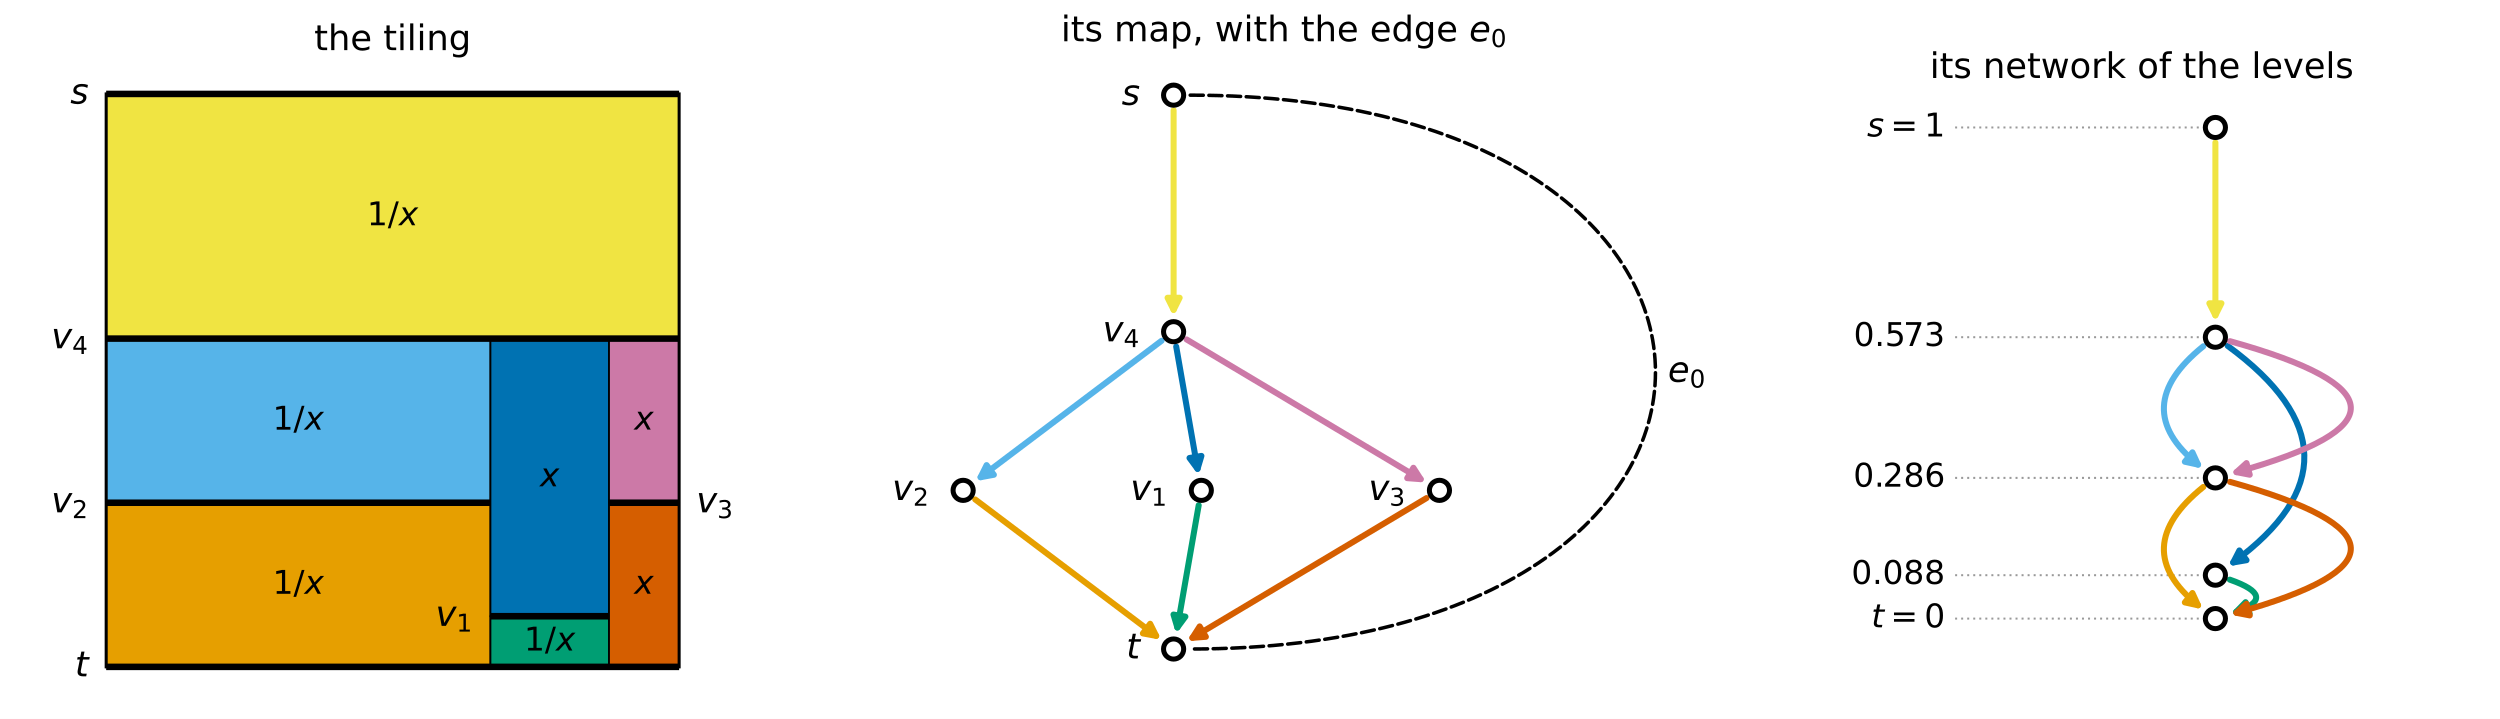
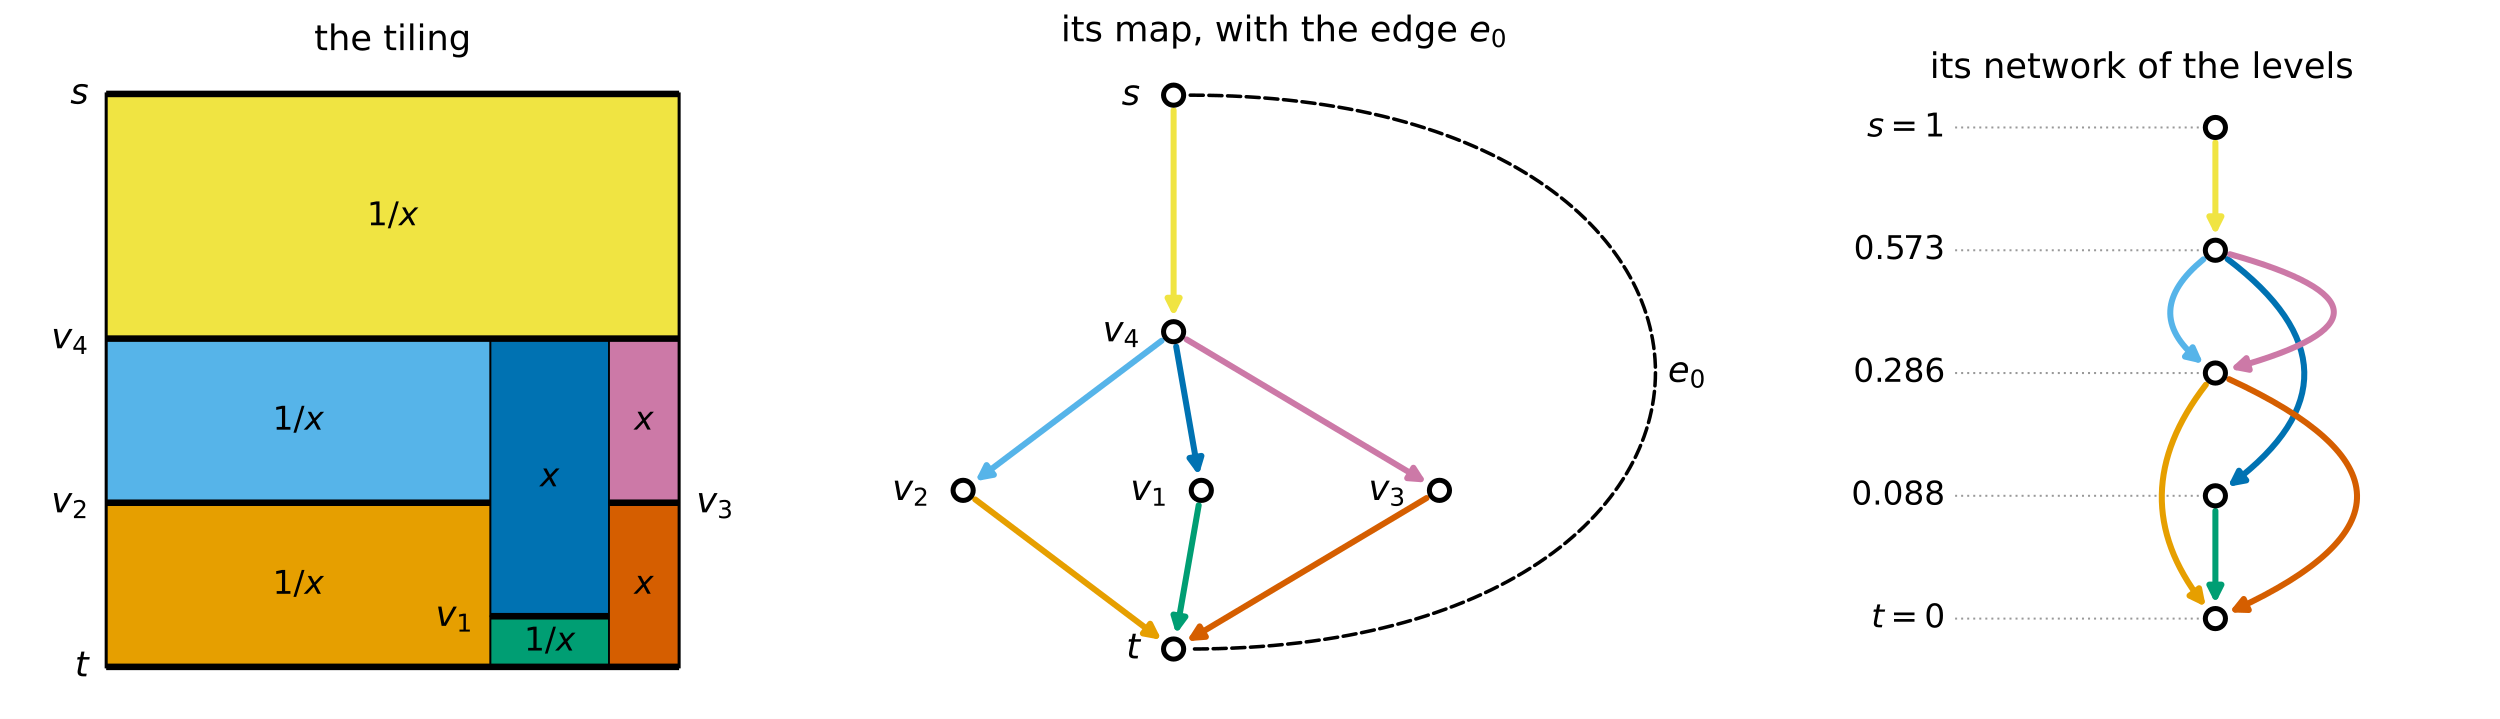
<svg xmlns="http://www.w3.org/2000/svg" xmlns:xlink="http://www.w3.org/1999/xlink" width="496.56pt" height="142.791pt" viewBox="0 0 496.56 142.791" version="1.1">
  <defs>
    <style type="text/css">*{stroke-linejoin: round; stroke-linecap: butt}</style>
  </defs>
  <g id="figure_1">
    <g id="patch_1">
      <path d="M 0 142.791  L 496.56 142.791  L 496.56 0  L 0 0  z " style="fill: #ffffff" />
    </g>
    <g id="axes_1">
      <g id="patch_2">
-         <path d="M 21.088 132.457  L 97.418 132.457  L 97.418 99.857  L 21.088 99.857  z " clip-path="url(#p374c311a61)" style="fill: #e69f00; stroke: #000000; stroke-width: 0.35; stroke-linejoin: miter" />
+         <path d="M 21.088 132.457  L 97.418 132.457  L 97.418 99.857  L 21.088 99.857  z " clip-path="url(#p8375573c8a)" style="fill: #e69f00; stroke: #000000; stroke-width: 0.35; stroke-linejoin: miter" />
      </g>
      <g id="patch_3">
-         <path d="M 21.088 99.857  L 97.418 99.857  L 97.418 67.258  L 21.088 67.258  z " clip-path="url(#p374c311a61)" style="fill: #56b4e9; stroke: #000000; stroke-width: 0.35; stroke-linejoin: miter" />
+         <path d="M 21.088 99.857  L 97.418 99.857  L 97.418 67.258  L 21.088 67.258  z " clip-path="url(#p8375573c8a)" style="fill: #56b4e9; stroke: #000000; stroke-width: 0.35; stroke-linejoin: miter" />
      </g>
      <g id="patch_4">
-         <path d="M 97.418 132.457  L 120.968 132.457  L 120.968 122.399  L 97.418 122.399  z " clip-path="url(#p374c311a61)" style="fill: #009e73; stroke: #000000; stroke-width: 0.35; stroke-linejoin: miter" />
+         <path d="M 97.418 132.457  L 120.968 132.457  L 120.968 122.399  L 97.418 122.399  z " clip-path="url(#p8375573c8a)" style="fill: #009e73; stroke: #000000; stroke-width: 0.35; stroke-linejoin: miter" />
      </g>
      <g id="patch_5">
-         <path d="M 97.418 122.399  L 120.968 122.399  L 120.968 67.258  L 97.418 67.258  z " clip-path="url(#p374c311a61)" style="fill: #0072b2; stroke: #000000; stroke-width: 0.35; stroke-linejoin: miter" />
+         <path d="M 97.418 122.399  L 120.968 122.399  L 120.968 67.258  L 97.418 67.258  z " clip-path="url(#p8375573c8a)" style="fill: #0072b2; stroke: #000000; stroke-width: 0.35; stroke-linejoin: miter" />
      </g>
      <g id="patch_6">
-         <path d="M 120.968 132.457  L 134.891 132.457  L 134.891 99.857  L 120.968 99.857  z " clip-path="url(#p374c311a61)" style="fill: #d55e00; stroke: #000000; stroke-width: 0.35; stroke-linejoin: miter" />
+         <path d="M 120.968 132.457  L 134.891 132.457  L 134.891 99.857  L 120.968 99.857  z " clip-path="url(#p8375573c8a)" style="fill: #d55e00; stroke: #000000; stroke-width: 0.35; stroke-linejoin: miter" />
      </g>
      <g id="patch_7">
-         <path d="M 120.968 99.857  L 134.891 99.857  L 134.891 67.258  L 120.968 67.258  z " clip-path="url(#p374c311a61)" style="fill: #cc79a7; stroke: #000000; stroke-width: 0.35; stroke-linejoin: miter" />
+         <path d="M 120.968 99.857  L 134.891 99.857  L 134.891 67.258  L 120.968 67.258  z " clip-path="url(#p8375573c8a)" style="fill: #cc79a7; stroke: #000000; stroke-width: 0.35; stroke-linejoin: miter" />
      </g>
      <g id="patch_8">
-         <path d="M 21.088 67.258  L 134.891 67.258  L 134.891 18.654  L 21.088 18.654  z " clip-path="url(#p374c311a61)" style="fill: #f0e442; stroke: #000000; stroke-width: 0.35; stroke-linejoin: miter" />
+         <path d="M 21.088 67.258  L 134.891 67.258  L 134.891 18.654  L 21.088 18.654  z " clip-path="url(#p8375573c8a)" style="fill: #f0e442; stroke: #000000; stroke-width: 0.35; stroke-linejoin: miter" />
      </g>
      <g id="patch_9">
-         <path d="M 21.088 132.457  L 134.891 132.457  L 134.891 18.654  L 21.088 18.654  L 21.088 132.457  z " clip-path="url(#p374c311a61)" style="fill: none; stroke: #000000; stroke-width: 0.6; stroke-linejoin: miter" />
+         <path d="M 21.088 132.457  L 134.891 132.457  L 134.891 18.654  L 21.088 18.654  L 21.088 132.457  z " clip-path="url(#p8375573c8a)" style="fill: none; stroke: #000000; stroke-width: 0.6; stroke-linejoin: miter" />
      </g>
      <g id="line2d_1">
-         <path d="M 21.088 132.457  L 134.891 132.457  " clip-path="url(#p374c311a61)" style="fill: none; stroke: #000000; stroke-width: 1.3" />
+         <path d="M 21.088 132.457  L 134.891 132.457  " clip-path="url(#p8375573c8a)" style="fill: none; stroke: #000000; stroke-width: 1.3" />
      </g>
      <g id="text_1">
        <g transform="translate(14.87437 134.3885) scale(0.07 -0.07)">
          <defs>
            <path id="DejaVuSans-Oblique-74" d="M 2706 3500  L 2619 3053  L 1472 3053  L 1100 1153  Q 1081 1047 1072 975  Q 1063 903 1063 863  Q 1063 663 1183 572  Q 1303 481 1569 481  L 2150 481  L 2053 0  L 1503 0  Q 991 0 739 200  Q 488 400 488 806  Q 488 878 497 964  Q 506 1050 525 1153  L 897 3053  L 409 3053  L 500 3500  L 978 3500  L 1172 4494  L 1747 4494  L 1556 3500  L 2706 3500  z " transform="scale(0.015625)" />
          </defs>
          <use xlink:href="#DejaVuSans-Oblique-74" transform="translate(0 0.78125)" />
        </g>
      </g>
      <g id="line2d_2">
-         <path d="M 97.418 122.399  L 120.968 122.399  " clip-path="url(#p374c311a61)" style="fill: none; stroke: #000000; stroke-width: 1.3" />
+         <path d="M 97.418 122.399  L 120.968 122.399  " clip-path="url(#p8375573c8a)" style="fill: none; stroke: #000000; stroke-width: 1.3" />
      </g>
      <g id="text_2">
        <g transform="translate(86.51425 124.3305) scale(0.07 -0.07)">
          <defs>
            <path id="DejaVuSans-Oblique-76" d="M 459 3500  L 1069 3500  L 1581 525  L 3256 3500  L 3866 3500  L 1875 0  L 1100 0  L 459 3500  z " transform="scale(0.015625)" />
            <path id="DejaVuSans-31" d="M 794 531  L 1825 531  L 1825 4091  L 703 3866  L 703 4441  L 1819 4666  L 2450 4666  L 2450 531  L 3481 531  L 3481 0  L 794 0  L 794 531  z " transform="scale(0.015625)" />
          </defs>
          <use xlink:href="#DejaVuSans-Oblique-76" transform="translate(0 0.3125)" />
          <use xlink:href="#DejaVuSans-31" transform="translate(59.17969 -16.09375) scale(0.7)" />
        </g>
      </g>
      <g id="line2d_3">
-         <path d="M 21.088 99.857  L 97.418 99.857  " clip-path="url(#p374c311a61)" style="fill: none; stroke: #000000; stroke-width: 1.3" />
+         <path d="M 21.088 99.857  L 97.418 99.857  " clip-path="url(#p8375573c8a)" style="fill: none; stroke: #000000; stroke-width: 1.3" />
      </g>
      <g id="text_3">
        <g transform="translate(10.18437 101.7889) scale(0.07 -0.07)">
          <defs>
            <path id="DejaVuSans-32" d="M 1228 531  L 3431 531  L 3431 0  L 469 0  L 469 531  Q 828 903 1448 1529  Q 2069 2156 2228 2338  Q 2531 2678 2651 2914  Q 2772 3150 2772 3378  Q 2772 3750 2511 3984  Q 2250 4219 1831 4219  Q 1534 4219 1204 4116  Q 875 4013 500 3803  L 500 4441  Q 881 4594 1212 4672  Q 1544 4750 1819 4750  Q 2544 4750 2975 4387  Q 3406 4025 3406 3419  Q 3406 3131 3298 2873  Q 3191 2616 2906 2266  Q 2828 2175 2409 1742  Q 1991 1309 1228 531  z " transform="scale(0.015625)" />
          </defs>
          <use xlink:href="#DejaVuSans-Oblique-76" transform="translate(0 0.3125)" />
          <use xlink:href="#DejaVuSans-32" transform="translate(59.17969 -16.09375) scale(0.7)" />
        </g>
      </g>
      <g id="line2d_4">
-         <path d="M 120.968 99.857  L 134.891 99.857  " clip-path="url(#p374c311a61)" style="fill: none; stroke: #000000; stroke-width: 1.3" />
+         <path d="M 120.968 99.857  L 134.891 99.857  " clip-path="url(#p8375573c8a)" style="fill: none; stroke: #000000; stroke-width: 1.3" />
      </g>
      <g id="text_4">
        <g transform="translate(138.3054 101.7889) scale(0.07 -0.07)">
          <defs>
            <path id="DejaVuSans-33" d="M 2597 2516  Q 3050 2419 3304 2112  Q 3559 1806 3559 1356  Q 3559 666 3084 287  Q 2609 -91 1734 -91  Q 1441 -91 1130 -33  Q 819 25 488 141  L 488 750  Q 750 597 1062 519  Q 1375 441 1716 441  Q 2309 441 2620 675  Q 2931 909 2931 1356  Q 2931 1769 2642 2001  Q 2353 2234 1838 2234  L 1294 2234  L 1294 2753  L 1863 2753  Q 2328 2753 2575 2939  Q 2822 3125 2822 3475  Q 2822 3834 2567 4026  Q 2313 4219 1838 4219  Q 1578 4219 1281 4162  Q 984 4106 628 3988  L 628 4550  Q 988 4650 1302 4700  Q 1616 4750 1894 4750  Q 2613 4750 3031 4423  Q 3450 4097 3450 3541  Q 3450 3153 3228 2886  Q 3006 2619 2597 2516  z " transform="scale(0.015625)" />
          </defs>
          <use xlink:href="#DejaVuSans-Oblique-76" transform="translate(0 0.3125)" />
          <use xlink:href="#DejaVuSans-33" transform="translate(59.17969 -16.09375) scale(0.7)" />
        </g>
      </g>
      <g id="line2d_5">
-         <path d="M 21.088 67.258  L 134.891 67.258  " clip-path="url(#p374c311a61)" style="fill: none; stroke: #000000; stroke-width: 1.3" />
+         <path d="M 21.088 67.258  L 134.891 67.258  " clip-path="url(#p8375573c8a)" style="fill: none; stroke: #000000; stroke-width: 1.3" />
      </g>
      <g id="text_5">
        <g transform="translate(10.18437 69.1894) scale(0.07 -0.07)">
          <defs>
            <path id="DejaVuSans-34" d="M 2419 4116  L 825 1625  L 2419 1625  L 2419 4116  z M 2253 4666  L 3047 4666  L 3047 1625  L 3713 1625  L 3713 1100  L 3047 1100  L 3047 0  L 2419 0  L 2419 1100  L 313 1100  L 313 1709  L 2253 4666  z " transform="scale(0.015625)" />
          </defs>
          <use xlink:href="#DejaVuSans-Oblique-76" transform="translate(0 0.3125)" />
          <use xlink:href="#DejaVuSans-34" transform="translate(59.17969 -16.09375) scale(0.7)" />
        </g>
      </g>
      <g id="line2d_6">
-         <path d="M 21.088 18.654  L 134.891 18.654  " clip-path="url(#p374c311a61)" style="fill: none; stroke: #000000; stroke-width: 1.3" />
+         <path d="M 21.088 18.654  L 134.891 18.654  " clip-path="url(#p8375573c8a)" style="fill: none; stroke: #000000; stroke-width: 1.3" />
      </g>
      <g id="text_6">
        <g transform="translate(13.96437 20.58565) scale(0.07 -0.07)">
          <defs>
            <path id="DejaVuSans-Oblique-73" d="M 3200 3397  L 3091 2853  Q 2863 2978 2609 3040  Q 2356 3103 2088 3103  Q 1634 3103 1373 2948  Q 1113 2794 1113 2528  Q 1113 2219 1719 2053  Q 1766 2041 1788 2034  L 1972 1978  Q 2547 1819 2739 1644  Q 2931 1469 2931 1166  Q 2931 609 2489 259  Q 2047 -91 1331 -91  Q 1053 -91 747 -37  Q 441 16 72 128  L 184 722  Q 500 559 806 475  Q 1113 391 1394 391  Q 1816 391 2080 572  Q 2344 753 2344 1031  Q 2344 1331 1650 1516  L 1591 1531  L 1394 1581  Q 956 1697 753 1886  Q 550 2075 550 2369  Q 550 2928 970 3256  Q 1391 3584 2113 3584  Q 2397 3584 2667 3537  Q 2938 3491 3200 3397  z " transform="scale(0.015625)" />
          </defs>
          <use xlink:href="#DejaVuSans-Oblique-73" />
        </g>
      </g>
      <g id="text_7">
        <g transform="translate(54.15089 117.9507) scale(0.065 -0.065)">
          <defs>
            <path id="DejaVuSans-2f" d="M 1625 4666  L 2156 4666  L 531 -594  L 0 -594  L 1625 4666  z " transform="scale(0.015625)" />
            <path id="DejaVuSans-Oblique-78" d="M 3841 3500  L 2234 1784  L 3219 0  L 2559 0  L 1819 1388  L 531 0  L -166 0  L 1556 1844  L 641 3500  L 1300 3500  L 1972 2234  L 3144 3500  L 3841 3500  z " transform="scale(0.015625)" />
          </defs>
          <use xlink:href="#DejaVuSans-31" transform="translate(0 0.09375)" />
          <use xlink:href="#DejaVuSans-2f" transform="translate(63.62305 0.09375)" />
          <use xlink:href="#DejaVuSans-Oblique-78" transform="translate(97.31445 0.09375)" />
        </g>
      </g>
      <g id="text_8">
        <g transform="translate(54.15089 85.3512) scale(0.065 -0.065)">
          <use xlink:href="#DejaVuSans-31" transform="translate(0 0.09375)" />
          <use xlink:href="#DejaVuSans-2f" transform="translate(63.62305 0.09375)" />
          <use xlink:href="#DejaVuSans-Oblique-78" transform="translate(97.31445 0.09375)" />
        </g>
      </g>
      <g id="text_9">
        <g transform="translate(104.0909 129.2215) scale(0.065 -0.065)">
          <use xlink:href="#DejaVuSans-31" transform="translate(0 0.09375)" />
          <use xlink:href="#DejaVuSans-2f" transform="translate(63.62305 0.09375)" />
          <use xlink:href="#DejaVuSans-Oblique-78" transform="translate(97.31445 0.09375)" />
        </g>
      </g>
      <g id="text_10">
        <g transform="translate(107.2434 96.62199) scale(0.065 -0.065)">
          <use xlink:href="#DejaVuSans-Oblique-78" transform="translate(0 0.3125)" />
        </g>
      </g>
      <g id="text_11">
        <g transform="translate(125.9798 117.9507) scale(0.065 -0.065)">
          <use xlink:href="#DejaVuSans-Oblique-78" transform="translate(0 0.3125)" />
        </g>
      </g>
      <g id="text_12">
        <g transform="translate(125.9798 85.3512) scale(0.065 -0.065)">
          <use xlink:href="#DejaVuSans-Oblique-78" transform="translate(0 0.3125)" />
        </g>
      </g>
      <g id="text_13">
        <g transform="translate(72.88736 44.74955) scale(0.065 -0.065)">
          <use xlink:href="#DejaVuSans-31" transform="translate(0 0.09375)" />
          <use xlink:href="#DejaVuSans-2f" transform="translate(63.62305 0.09375)" />
          <use xlink:href="#DejaVuSans-Oblique-78" transform="translate(97.31445 0.09375)" />
        </g>
      </g>
      <g id="text_14">
        <g transform="translate(62.40447 9.963944) scale(0.07 -0.07)">
          <defs>
            <path id="DejaVuSans-74" d="M 1172 4494  L 1172 3500  L 2356 3500  L 2356 3053  L 1172 3053  L 1172 1153  Q 1172 725 1289 603  Q 1406 481 1766 481  L 2356 481  L 2356 0  L 1766 0  Q 1100 0 847 248  Q 594 497 594 1153  L 594 3053  L 172 3053  L 172 3500  L 594 3500  L 594 4494  L 1172 4494  z " transform="scale(0.015625)" />
            <path id="DejaVuSans-68" d="M 3513 2113  L 3513 0  L 2938 0  L 2938 2094  Q 2938 2591 2744 2837  Q 2550 3084 2163 3084  Q 1697 3084 1428 2787  Q 1159 2491 1159 1978  L 1159 0  L 581 0  L 581 4863  L 1159 4863  L 1159 2956  Q 1366 3272 1645 3428  Q 1925 3584 2291 3584  Q 2894 3584 3203 3211  Q 3513 2838 3513 2113  z " transform="scale(0.015625)" />
            <path id="DejaVuSans-65" d="M 3597 1894  L 3597 1613  L 953 1613  Q 991 1019 1311 708  Q 1631 397 2203 397  Q 2534 397 2845 478  Q 3156 559 3463 722  L 3463 178  Q 3153 47 2828 -22  Q 2503 -91 2169 -91  Q 1331 -91 842 396  Q 353 884 353 1716  Q 353 2575 817 3079  Q 1281 3584 2069 3584  Q 2775 3584 3186 3129  Q 3597 2675 3597 1894  z M 3022 2063  Q 3016 2534 2758 2815  Q 2500 3097 2075 3097  Q 1594 3097 1305 2825  Q 1016 2553 972 2059  L 3022 2063  z " transform="scale(0.015625)" />
            <path id="DejaVuSans-20" transform="scale(0.015625)" />
            <path id="DejaVuSans-69" d="M 603 3500  L 1178 3500  L 1178 0  L 603 0  L 603 3500  z M 603 4863  L 1178 4863  L 1178 4134  L 603 4134  L 603 4863  z " transform="scale(0.015625)" />
            <path id="DejaVuSans-6c" d="M 603 4863  L 1178 4863  L 1178 0  L 603 0  L 603 4863  z " transform="scale(0.015625)" />
            <path id="DejaVuSans-6e" d="M 3513 2113  L 3513 0  L 2938 0  L 2938 2094  Q 2938 2591 2744 2837  Q 2550 3084 2163 3084  Q 1697 3084 1428 2787  Q 1159 2491 1159 1978  L 1159 0  L 581 0  L 581 3500  L 1159 3500  L 1159 2956  Q 1366 3272 1645 3428  Q 1925 3584 2291 3584  Q 2894 3584 3203 3211  Q 3513 2838 3513 2113  z " transform="scale(0.015625)" />
            <path id="DejaVuSans-67" d="M 2906 1791  Q 2906 2416 2648 2759  Q 2391 3103 1925 3103  Q 1463 3103 1205 2759  Q 947 2416 947 1791  Q 947 1169 1205 825  Q 1463 481 1925 481  Q 2391 481 2648 825  Q 2906 1169 2906 1791  z M 3481 434  Q 3481 -459 3084 -895  Q 2688 -1331 1869 -1331  Q 1566 -1331 1297 -1286  Q 1028 -1241 775 -1147  L 775 -588  Q 1028 -725 1275 -790  Q 1522 -856 1778 -856  Q 2344 -856 2625 -561  Q 2906 -266 2906 331  L 2906 616  Q 2728 306 2450 153  Q 2172 0 1784 0  Q 1141 0 747 490  Q 353 981 353 1791  Q 353 2603 747 3093  Q 1141 3584 1784 3584  Q 2172 3584 2450 3431  Q 2728 3278 2906 2969  L 2906 3500  L 3481 3500  L 3481 434  z " transform="scale(0.015625)" />
          </defs>
          <use xlink:href="#DejaVuSans-74" />
          <use xlink:href="#DejaVuSans-68" transform="translate(39.20898 0)" />
          <use xlink:href="#DejaVuSans-65" transform="translate(102.5879 0)" />
          <use xlink:href="#DejaVuSans-20" transform="translate(164.1113 0)" />
          <use xlink:href="#DejaVuSans-74" transform="translate(195.8984 0)" />
          <use xlink:href="#DejaVuSans-69" transform="translate(235.1074 0)" />
          <use xlink:href="#DejaVuSans-6c" transform="translate(262.8906 0)" />
          <use xlink:href="#DejaVuSans-69" transform="translate(290.6738 0)" />
          <use xlink:href="#DejaVuSans-6e" transform="translate(318.457 0)" />
          <use xlink:href="#DejaVuSans-67" transform="translate(381.8359 0)" />
        </g>
      </g>
    </g>
    <g id="axes_2">
      <g id="patch_10">
-         <path d="M 236.407 18.901  C 359.617 18.901 359.617 128.91 236.407 128.91  " clip-path="url(#p6658beb44f)" style="fill: none; stroke-dasharray: 2.59,1.12; stroke-dashoffset: 0; stroke: #000000; stroke-width: 0.7; stroke-linecap: round" />
+         <path d="M 236.407 18.901  C 359.617 18.901 359.617 128.91 236.407 128.91  " clip-path="url(#p780b152bde)" style="fill: none; stroke-dasharray: 2.59,1.12; stroke-dashoffset: 0; stroke: #000000; stroke-width: 0.7; stroke-linecap: round" />
      </g>
      <g id="patch_11">
        <path d="M 193.699 99.203  Q 212.206 113.155 229.642 126.298  " style="fill: none; stroke: #e69f00; stroke-width: 1.2; stroke-linecap: round" />
        <path d="M 228.448 123.895  L 229.642 126.298  L 227.003 125.812  z " style="fill: #e69f00; stroke: #e69f00; stroke-width: 1.2; stroke-linecap: round" />
      </g>
      <g id="patch_12">
        <path d="M 230.71 67.69  Q 212.203 81.642 194.767 94.785  " style="fill: none; stroke: #56b4e9; stroke-width: 1.2; stroke-linecap: round" />
        <path d="M 197.406 94.299  L 194.767 94.785  L 195.961 92.383  z " style="fill: #56b4e9; stroke: #56b4e9; stroke-width: 1.2; stroke-linecap: round" />
      </g>
      <g id="patch_13">
        <path d="M 238.09 100.355  Q 235.856 113.157 233.852 124.636  " style="fill: none; stroke: #009e73; stroke-width: 1.2; stroke-linecap: round" />
        <path d="M 235.447 122.478  L 233.852 124.636  L 233.083 122.065  z " style="fill: #009e73; stroke: #009e73; stroke-width: 1.2; stroke-linecap: round" />
      </g>
      <g id="patch_14">
        <path d="M 233.623 68.842  Q 235.857 81.644 237.861 93.123  " style="fill: none; stroke: #0072b2; stroke-width: 1.2; stroke-linecap: round" />
        <path d="M 238.63 90.553  L 237.861 93.123  L 236.266 90.965  z " style="fill: #0072b2; stroke: #0072b2; stroke-width: 1.2; stroke-linecap: round" />
      </g>
      <g id="patch_15">
        <path d="M 283.336 98.934  Q 259.51 113.153 236.837 126.684  " style="fill: none; stroke: #d55e00; stroke-width: 1.2; stroke-linecap: round" />
        <path d="M 239.513 126.484  L 236.837 126.684  L 238.283 124.423  z " style="fill: #d55e00; stroke: #d55e00; stroke-width: 1.2; stroke-linecap: round" />
      </g>
      <g id="patch_16">
        <path d="M 235.681 67.421  Q 259.507 81.64 282.18 95.171  " style="fill: none; stroke: #cc79a7; stroke-width: 1.2; stroke-linecap: round" />
        <path d="M 280.734 92.911  L 282.18 95.171  L 279.505 94.971  z " style="fill: #cc79a7; stroke: #cc79a7; stroke-width: 1.2; stroke-linecap: round" />
      </g>
      <g id="patch_17">
        <path d="M 233.106 21.903  Q 233.106 42.394 233.106 61.544  " style="fill: none; stroke: #f0e442; stroke-width: 1.2; stroke-linecap: round" />
        <path d="M 234.306 59.144  L 233.106 61.544  L 231.906 59.144  z " style="fill: #f0e442; stroke: #f0e442; stroke-width: 1.2; stroke-linecap: round" />
      </g>
      <g id="text_15">
        <g transform="translate(331.2897 75.83692) scale(0.07 -0.07)">
          <defs>
            <path id="DejaVuSans-Oblique-65" d="M 3078 2063  Q 3088 2113 3092 2166  Q 3097 2219 3097 2272  Q 3097 2653 2873 2875  Q 2650 3097 2266 3097  Q 1838 3097 1509 2826  Q 1181 2556 1013 2059  L 3078 2063  z M 3578 1613  L 903 1613  Q 884 1494 878 1425  Q 872 1356 872 1306  Q 872 872 1139 634  Q 1406 397 1894 397  Q 2269 397 2603 481  Q 2938 566 3225 728  L 3116 159  Q 2806 34 2476 -28  Q 2147 -91 1806 -91  Q 1078 -91 686 257  Q 294 606 294 1247  Q 294 1794 489 2264  Q 684 2734 1063 3103  Q 1306 3334 1642 3459  Q 1978 3584 2356 3584  Q 2950 3584 3301 3228  Q 3653 2872 3653 2272  Q 3653 2128 3634 1964  Q 3616 1800 3578 1613  z " transform="scale(0.015625)" />
            <path id="DejaVuSans-30" d="M 2034 4250  Q 1547 4250 1301 3770  Q 1056 3291 1056 2328  Q 1056 1369 1301 889  Q 1547 409 2034 409  Q 2525 409 2770 889  Q 3016 1369 3016 2328  Q 3016 3291 2770 3770  Q 2525 4250 2034 4250  z M 2034 4750  Q 2819 4750 3233 4129  Q 3647 3509 3647 2328  Q 3647 1150 3233 529  Q 2819 -91 2034 -91  Q 1250 -91 836 529  Q 422 1150 422 2328  Q 422 3509 836 4129  Q 1250 4750 2034 4750  z " transform="scale(0.015625)" />
          </defs>
          <use xlink:href="#DejaVuSans-Oblique-65" />
          <use xlink:href="#DejaVuSans-30" transform="translate(61.52344 -16.40625) scale(0.7)" />
        </g>
      </g>
      <g id="line2d_7">
-         <path d="M 233.106 128.91  " clip-path="url(#p6658beb44f)" style="fill: none; stroke: #1f77b4; stroke-width: 1.5; stroke-linecap: square" />
+         <path d="M 233.106 128.91  " clip-path="url(#p780b152bde)" style="fill: none; stroke: #1f77b4; stroke-width: 1.5; stroke-linecap: square" />
        <defs>
-           <path id="mf051972a20" d="M 0 2  C 0.53 2 1.039 1.789 1.414 1.414  C 1.789 1.039 2 0.53 2 0  C 2 -0.53 1.789 -1.039 1.414 -1.414  C 1.039 -1.789 0.53 -2 0 -2  C -0.53 -2 -1.039 -1.789 -1.414 -1.414  C -1.789 -1.039 -2 -0.53 -2 0  C -2 0.53 -1.789 1.039 -1.414 1.414  C -1.039 1.789 -0.53 2 0 2  z " style="stroke: #000000" />
+           <path id="m8cd4c04280" d="M 0 2  C 0.53 2 1.039 1.789 1.414 1.414  C 1.789 1.039 2 0.53 2 0  C 2 -0.53 1.789 -1.039 1.414 -1.414  C 1.039 -1.789 0.53 -2 0 -2  C -0.53 -2 -1.039 -1.789 -1.414 -1.414  C -1.789 -1.039 -2 -0.53 -2 0  C -2 0.53 -1.789 1.039 -1.414 1.414  C -1.039 1.789 -0.53 2 0 2  z " style="stroke: #000000" />
        </defs>
-         <g clip-path="url(#p6658beb44f)">
-           <use xlink:href="#mf051972a20" x="233.106" y="128.91" style="fill: #ffffff; stroke: #000000" />
+         <g clip-path="url(#p780b152bde)">
+           <use xlink:href="#m8cd4c04280" x="233.106" y="128.91" style="fill: #ffffff; stroke: #000000" />
        </g>
      </g>
      <g id="text_16">
        <g transform="translate(223.7057 130.8416) scale(0.07 -0.07)">
          <use xlink:href="#DejaVuSans-Oblique-74" transform="translate(0 0.78125)" />
        </g>
      </g>
      <g id="line2d_8">
-         <path d="M 238.607 97.397  " clip-path="url(#p6658beb44f)" style="fill: none; stroke: #ff7f0e; stroke-width: 1.5; stroke-linecap: square" />
-         <g clip-path="url(#p6658beb44f)">
-           <use xlink:href="#mf051972a20" x="238.607" y="97.397" style="fill: #ffffff; stroke: #000000" />
+         <path d="M 238.607 97.397  " clip-path="url(#p780b152bde)" style="fill: none; stroke: #ff7f0e; stroke-width: 1.5; stroke-linecap: square" />
+         <g clip-path="url(#p780b152bde)">
+           <use xlink:href="#m8cd4c04280" x="238.607" y="97.397" style="fill: #ffffff; stroke: #000000" />
        </g>
      </g>
      <g id="text_17">
        <g transform="translate(224.5162 99.32873) scale(0.07 -0.07)">
          <use xlink:href="#DejaVuSans-Oblique-76" transform="translate(0 0.3125)" />
          <use xlink:href="#DejaVuSans-31" transform="translate(59.17969 -16.09375) scale(0.7)" />
        </g>
      </g>
      <g id="line2d_9">
-         <path d="M 191.303 97.397  " clip-path="url(#p6658beb44f)" style="fill: none; stroke: #2ca02c; stroke-width: 1.5; stroke-linecap: square" />
-         <g clip-path="url(#p6658beb44f)">
-           <use xlink:href="#mf051972a20" x="191.303" y="97.397" style="fill: #ffffff; stroke: #000000" />
+         <path d="M 191.303 97.397  " clip-path="url(#p780b152bde)" style="fill: none; stroke: #2ca02c; stroke-width: 1.5; stroke-linecap: square" />
+         <g clip-path="url(#p780b152bde)">
+           <use xlink:href="#m8cd4c04280" x="191.303" y="97.397" style="fill: #ffffff; stroke: #000000" />
        </g>
      </g>
      <g id="text_18">
        <g transform="translate(177.2122 99.32873) scale(0.07 -0.07)">
          <use xlink:href="#DejaVuSans-Oblique-76" transform="translate(0 0.3125)" />
          <use xlink:href="#DejaVuSans-32" transform="translate(59.17969 -16.09375) scale(0.7)" />
        </g>
      </g>
      <g id="line2d_10">
-         <path d="M 285.911 97.397  " clip-path="url(#p6658beb44f)" style="fill: none; stroke: #d62728; stroke-width: 1.5; stroke-linecap: square" />
-         <g clip-path="url(#p6658beb44f)">
-           <use xlink:href="#mf051972a20" x="285.911" y="97.397" style="fill: #ffffff; stroke: #000000" />
+         <path d="M 285.911 97.397  " clip-path="url(#p780b152bde)" style="fill: none; stroke: #d62728; stroke-width: 1.5; stroke-linecap: square" />
+         <g clip-path="url(#p780b152bde)">
+           <use xlink:href="#m8cd4c04280" x="285.911" y="97.397" style="fill: #ffffff; stroke: #000000" />
        </g>
      </g>
      <g id="text_19">
        <g transform="translate(271.8202 99.32873) scale(0.07 -0.07)">
          <use xlink:href="#DejaVuSans-Oblique-76" transform="translate(0 0.3125)" />
          <use xlink:href="#DejaVuSans-33" transform="translate(59.17969 -16.09375) scale(0.7)" />
        </g>
      </g>
      <g id="line2d_11">
-         <path d="M 233.106 65.884  " clip-path="url(#p6658beb44f)" style="fill: none; stroke: #9467bd; stroke-width: 1.5; stroke-linecap: square" />
-         <g clip-path="url(#p6658beb44f)">
-           <use xlink:href="#mf051972a20" x="233.106" y="65.884" style="fill: #ffffff; stroke: #000000" />
+         <path d="M 233.106 65.884  " clip-path="url(#p780b152bde)" style="fill: none; stroke: #9467bd; stroke-width: 1.5; stroke-linecap: square" />
+         <g clip-path="url(#p780b152bde)">
+           <use xlink:href="#m8cd4c04280" x="233.106" y="65.884" style="fill: #ffffff; stroke: #000000" />
        </g>
      </g>
      <g id="text_20">
        <g transform="translate(219.0157 67.81584) scale(0.07 -0.07)">
          <use xlink:href="#DejaVuSans-Oblique-76" transform="translate(0 0.3125)" />
          <use xlink:href="#DejaVuSans-34" transform="translate(59.17969 -16.09375) scale(0.7)" />
        </g>
      </g>
      <g id="line2d_12">
-         <path d="M 233.106 18.901  " clip-path="url(#p6658beb44f)" style="fill: none; stroke: #8c564b; stroke-width: 1.5; stroke-linecap: square" />
-         <g clip-path="url(#p6658beb44f)">
-           <use xlink:href="#mf051972a20" x="233.106" y="18.901" style="fill: #ffffff; stroke: #000000" />
+         <path d="M 233.106 18.901  " clip-path="url(#p780b152bde)" style="fill: none; stroke: #8c564b; stroke-width: 1.5; stroke-linecap: square" />
+         <g clip-path="url(#p780b152bde)">
+           <use xlink:href="#m8cd4c04280" x="233.106" y="18.901" style="fill: #ffffff; stroke: #000000" />
        </g>
      </g>
      <g id="text_21">
        <g transform="translate(222.7957 20.83222) scale(0.07 -0.07)">
          <use xlink:href="#DejaVuSans-Oblique-73" />
        </g>
      </g>
      <g id="text_22">
        <g transform="translate(210.7282 8.2) scale(0.07 -0.07)">
          <defs>
            <path id="DejaVuSans-73" d="M 2834 3397  L 2834 2853  Q 2591 2978 2328 3040  Q 2066 3103 1784 3103  Q 1356 3103 1142 2972  Q 928 2841 928 2578  Q 928 2378 1081 2264  Q 1234 2150 1697 2047  L 1894 2003  Q 2506 1872 2764 1633  Q 3022 1394 3022 966  Q 3022 478 2636 193  Q 2250 -91 1575 -91  Q 1294 -91 989 -36  Q 684 19 347 128  L 347 722  Q 666 556 975 473  Q 1284 391 1588 391  Q 1994 391 2212 530  Q 2431 669 2431 922  Q 2431 1156 2273 1281  Q 2116 1406 1581 1522  L 1381 1569  Q 847 1681 609 1914  Q 372 2147 372 2553  Q 372 3047 722 3315  Q 1072 3584 1716 3584  Q 2034 3584 2315 3537  Q 2597 3491 2834 3397  z " transform="scale(0.015625)" />
            <path id="DejaVuSans-6d" d="M 3328 2828  Q 3544 3216 3844 3400  Q 4144 3584 4550 3584  Q 5097 3584 5394 3201  Q 5691 2819 5691 2113  L 5691 0  L 5113 0  L 5113 2094  Q 5113 2597 4934 2840  Q 4756 3084 4391 3084  Q 3944 3084 3684 2787  Q 3425 2491 3425 1978  L 3425 0  L 2847 0  L 2847 2094  Q 2847 2600 2669 2842  Q 2491 3084 2119 3084  Q 1678 3084 1418 2786  Q 1159 2488 1159 1978  L 1159 0  L 581 0  L 581 3500  L 1159 3500  L 1159 2956  Q 1356 3278 1631 3431  Q 1906 3584 2284 3584  Q 2666 3584 2933 3390  Q 3200 3197 3328 2828  z " transform="scale(0.015625)" />
            <path id="DejaVuSans-61" d="M 2194 1759  Q 1497 1759 1228 1600  Q 959 1441 959 1056  Q 959 750 1161 570  Q 1363 391 1709 391  Q 2188 391 2477 730  Q 2766 1069 2766 1631  L 2766 1759  L 2194 1759  z M 3341 1997  L 3341 0  L 2766 0  L 2766 531  Q 2569 213 2275 61  Q 1981 -91 1556 -91  Q 1019 -91 701 211  Q 384 513 384 1019  Q 384 1609 779 1909  Q 1175 2209 1959 2209  L 2766 2209  L 2766 2266  Q 2766 2663 2505 2880  Q 2244 3097 1772 3097  Q 1472 3097 1187 3025  Q 903 2953 641 2809  L 641 3341  Q 956 3463 1253 3523  Q 1550 3584 1831 3584  Q 2591 3584 2966 3190  Q 3341 2797 3341 1997  z " transform="scale(0.015625)" />
            <path id="DejaVuSans-70" d="M 1159 525  L 1159 -1331  L 581 -1331  L 581 3500  L 1159 3500  L 1159 2969  Q 1341 3281 1617 3432  Q 1894 3584 2278 3584  Q 2916 3584 3314 3078  Q 3713 2572 3713 1747  Q 3713 922 3314 415  Q 2916 -91 2278 -91  Q 1894 -91 1617 61  Q 1341 213 1159 525  z M 3116 1747  Q 3116 2381 2855 2742  Q 2594 3103 2138 3103  Q 1681 3103 1420 2742  Q 1159 2381 1159 1747  Q 1159 1113 1420 752  Q 1681 391 2138 391  Q 2594 391 2855 752  Q 3116 1113 3116 1747  z " transform="scale(0.015625)" />
            <path id="DejaVuSans-2c" d="M 750 794  L 1409 794  L 1409 256  L 897 -744  L 494 -744  L 750 256  L 750 794  z " transform="scale(0.015625)" />
            <path id="DejaVuSans-77" d="M 269 3500  L 844 3500  L 1563 769  L 2278 3500  L 2956 3500  L 3675 769  L 4391 3500  L 4966 3500  L 4050 0  L 3372 0  L 2619 2869  L 1863 0  L 1184 0  L 269 3500  z " transform="scale(0.015625)" />
            <path id="DejaVuSans-64" d="M 2906 2969  L 2906 4863  L 3481 4863  L 3481 0  L 2906 0  L 2906 525  Q 2725 213 2448 61  Q 2172 -91 1784 -91  Q 1150 -91 751 415  Q 353 922 353 1747  Q 353 2572 751 3078  Q 1150 3584 1784 3584  Q 2172 3584 2448 3432  Q 2725 3281 2906 2969  z M 947 1747  Q 947 1113 1208 752  Q 1469 391 1925 391  Q 2381 391 2643 752  Q 2906 1113 2906 1747  Q 2906 2381 2643 2742  Q 2381 3103 1925 3103  Q 1469 3103 1208 2742  Q 947 2381 947 1747  z " transform="scale(0.015625)" />
          </defs>
          <use xlink:href="#DejaVuSans-69" transform="translate(0 0.015625)" />
          <use xlink:href="#DejaVuSans-74" transform="translate(27.7832 0.015625)" />
          <use xlink:href="#DejaVuSans-73" transform="translate(66.99219 0.015625)" />
          <use xlink:href="#DejaVuSans-20" transform="translate(119.0918 0.015625)" />
          <use xlink:href="#DejaVuSans-6d" transform="translate(150.8789 0.015625)" />
          <use xlink:href="#DejaVuSans-61" transform="translate(248.291 0.015625)" />
          <use xlink:href="#DejaVuSans-70" transform="translate(309.5703 0.015625)" />
          <use xlink:href="#DejaVuSans-2c" transform="translate(373.0469 0.015625)" />
          <use xlink:href="#DejaVuSans-20" transform="translate(404.834 0.015625)" />
          <use xlink:href="#DejaVuSans-77" transform="translate(436.6211 0.015625)" />
          <use xlink:href="#DejaVuSans-69" transform="translate(518.4082 0.015625)" />
          <use xlink:href="#DejaVuSans-74" transform="translate(546.1914 0.015625)" />
          <use xlink:href="#DejaVuSans-68" transform="translate(585.4004 0.015625)" />
          <use xlink:href="#DejaVuSans-20" transform="translate(648.7793 0.015625)" />
          <use xlink:href="#DejaVuSans-74" transform="translate(680.5664 0.015625)" />
          <use xlink:href="#DejaVuSans-68" transform="translate(719.7754 0.015625)" />
          <use xlink:href="#DejaVuSans-65" transform="translate(783.1543 0.015625)" />
          <use xlink:href="#DejaVuSans-20" transform="translate(844.6777 0.015625)" />
          <use xlink:href="#DejaVuSans-65" transform="translate(876.4648 0.015625)" />
          <use xlink:href="#DejaVuSans-64" transform="translate(937.9883 0.015625)" />
          <use xlink:href="#DejaVuSans-67" transform="translate(1001.465 0.015625)" />
          <use xlink:href="#DejaVuSans-65" transform="translate(1064.941 0.015625)" />
          <use xlink:href="#DejaVuSans-20" transform="translate(1126.465 0.015625)" />
          <use xlink:href="#DejaVuSans-Oblique-65" transform="translate(1158.252 0.015625)" />
          <use xlink:href="#DejaVuSans-30" transform="translate(1219.775 -16.39062) scale(0.7)" />
        </g>
      </g>
    </g>
    <g id="axes_3">
      <g id="line2d_13">
-         <path d="M 388.331 122.865  L 437.104 122.865  " clip-path="url(#p0e68fee93c)" style="fill: none; stroke-dasharray: 0.4,0.8; stroke-dashoffset: 0; stroke: #999999; stroke-width: 0.4" />
+         <path d="M 388.331 122.865  L 437.104 122.865  " clip-path="url(#pfc6a3cd7b6)" style="fill: none; stroke-dasharray: 0.4,0.8; stroke-dashoffset: 0; stroke: #999999; stroke-width: 0.4" />
      </g>
      <g id="line2d_14">
-         <path d="M 388.331 114.244  L 437.104 114.244  " clip-path="url(#p0e68fee93c)" style="fill: none; stroke-dasharray: 0.4,0.8; stroke-dashoffset: 0; stroke: #999999; stroke-width: 0.4" />
+         <path d="M 388.331 98.479  L 437.104 98.479  " clip-path="url(#pfc6a3cd7b6)" style="fill: none; stroke-dasharray: 0.4,0.8; stroke-dashoffset: 0; stroke: #999999; stroke-width: 0.4" />
      </g>
      <g id="line2d_15">
-         <path d="M 388.331 94.922  L 437.104 94.922  " clip-path="url(#p0e68fee93c)" style="fill: none; stroke-dasharray: 0.4,0.8; stroke-dashoffset: 0; stroke: #999999; stroke-width: 0.4" />
+         <path d="M 388.331 74.092  L 437.104 74.092  " clip-path="url(#pfc6a3cd7b6)" style="fill: none; stroke-dasharray: 0.4,0.8; stroke-dashoffset: 0; stroke: #999999; stroke-width: 0.4" />
      </g>
      <g id="line2d_16">
-         <path d="M 388.331 66.98  L 437.104 66.98  " clip-path="url(#p0e68fee93c)" style="fill: none; stroke-dasharray: 0.4,0.8; stroke-dashoffset: 0; stroke: #999999; stroke-width: 0.4" />
+         <path d="M 388.331 49.706  L 437.104 49.706  " clip-path="url(#pfc6a3cd7b6)" style="fill: none; stroke-dasharray: 0.4,0.8; stroke-dashoffset: 0; stroke: #999999; stroke-width: 0.4" />
      </g>
      <g id="line2d_17">
-         <path d="M 388.331 25.32  L 437.104 25.32  " clip-path="url(#p0e68fee93c)" style="fill: none; stroke-dasharray: 0.4,0.8; stroke-dashoffset: 0; stroke: #999999; stroke-width: 0.4" />
+         <path d="M 388.331 25.32  L 437.104 25.32  " clip-path="url(#pfc6a3cd7b6)" style="fill: none; stroke-dasharray: 0.4,0.8; stroke-dashoffset: 0; stroke: #999999; stroke-width: 0.4" />
      </g>
      <g id="patch_18">
-         <path d="M 437.63 96.722  Q 422.507 108.894 436.586 120.225  " style="fill: none; stroke: #e69f00; stroke-width: 1.2; stroke-linecap: round" />
-         <path d="M 435.468 117.786  L 436.586 120.225  L 433.964 119.655  z " style="fill: #e69f00; stroke: #e69f00; stroke-width: 1.2; stroke-linecap: round" />
+         <path d="M 438.135 76.417  Q 421.052 98.477 437.311 119.477  " style="fill: none; stroke: #e69f00; stroke-width: 1.2; stroke-linecap: round" />
+         <path d="M 436.791 116.844  L 437.311 119.477  L 434.893 118.314  z " style="fill: #e69f00; stroke: #e69f00; stroke-width: 1.2; stroke-linecap: round" />
      </g>
      <g id="patch_19">
-         <path d="M 437.63 68.779  Q 422.507 80.952 436.586 92.283  " style="fill: none; stroke: #56b4e9; stroke-width: 1.2; stroke-linecap: round" />
-         <path d="M 435.468 89.843  L 436.586 92.283  L 433.964 91.713  z " style="fill: #56b4e9; stroke: #56b4e9; stroke-width: 1.2; stroke-linecap: round" />
+         <path d="M 437.637 51.519  Q 425.034 61.9 436.604 71.429  " style="fill: none; stroke: #56b4e9; stroke-width: 1.2; stroke-linecap: round" />
+         <path d="M 435.515 68.977  L 436.604 71.429  L 433.989 70.83  z " style="fill: #56b4e9; stroke: #56b4e9; stroke-width: 1.2; stroke-linecap: round" />
      </g>
      <g id="patch_20">
-         <path d="M 442.895 115.131  Q 452.684 118.555 444.16 121.536  " style="fill: none; stroke: #009e73; stroke-width: 1.2; stroke-linecap: round" />
-         <path d="M 446.821 121.876  L 444.16 121.536  L 446.029 119.611  z " style="fill: #009e73; stroke: #009e73; stroke-width: 1.2; stroke-linecap: round" />
+         <path d="M 440.03 101.476  Q 440.03 110.671 440.03 118.523  " style="fill: none; stroke: #009e73; stroke-width: 1.2; stroke-linecap: round" />
+         <path d="M 441.23 116.123  L 440.03 118.523  L 438.83 116.123  z " style="fill: #009e73; stroke: #009e73; stroke-width: 1.2; stroke-linecap: round" />
      </g>
      <g id="patch_21">
-         <path d="M 442.481 68.708  Q 472.363 90.61 443.568 111.719  " style="fill: none; stroke: #0072b2; stroke-width: 1.2; stroke-linecap: round" />
-         <path d="M 446.213 111.268  L 443.568 111.719  L 444.794 109.332  z " style="fill: #0072b2; stroke: #0072b2; stroke-width: 1.2; stroke-linecap: round" />
+         <path d="M 442.456 51.471  Q 472.379 74.093 443.525 95.905  " style="fill: none; stroke: #0072b2; stroke-width: 1.2; stroke-linecap: round" />
+         <path d="M 446.164 95.415  L 443.525 95.905  L 444.716 93.501  z " style="fill: #0072b2; stroke: #0072b2; stroke-width: 1.2; stroke-linecap: round" />
      </g>
      <g id="patch_22">
-         <path d="M 442.928 95.706  Q 490.28 108.894 444.218 121.722  " style="fill: none; stroke: #d55e00; stroke-width: 1.2; stroke-linecap: round" />
-         <path d="M 446.852 122.234  L 444.218 121.722  L 446.209 119.922  z " style="fill: #d55e00; stroke: #d55e00; stroke-width: 1.2; stroke-linecap: round" />
+         <path d="M 442.768 75.323  Q 492.944 98.48 443.982 121.074  " style="fill: none; stroke: #d55e00; stroke-width: 1.2; stroke-linecap: round" />
+         <path d="M 446.664 121.158  L 443.982 121.074  L 445.658 118.979  z " style="fill: #d55e00; stroke: #d55e00; stroke-width: 1.2; stroke-linecap: round" />
      </g>
      <g id="patch_23">
-         <path d="M 442.928 67.764  Q 490.28 80.951 444.218 93.779  " style="fill: none; stroke: #cc79a7; stroke-width: 1.2; stroke-linecap: round" />
-         <path d="M 446.852 94.291  L 444.218 93.779  L 446.209 91.979  z " style="fill: #cc79a7; stroke: #cc79a7; stroke-width: 1.2; stroke-linecap: round" />
+         <path d="M 442.926 50.493  Q 483.519 61.9 444.214 72.944  " style="fill: none; stroke: #cc79a7; stroke-width: 1.2; stroke-linecap: round" />
+         <path d="M 446.85 73.45  L 444.214 72.944  L 446.2 71.139  z " style="fill: #cc79a7; stroke: #cc79a7; stroke-width: 1.2; stroke-linecap: round" />
      </g>
      <g id="patch_24">
-         <path d="M 440.03 28.318  Q 440.03 46.15 440.03 62.641  " style="fill: none; stroke: #f0e442; stroke-width: 1.2; stroke-linecap: round" />
-         <path d="M 441.23 60.241  L 440.03 62.641  L 438.83 60.241  z " style="fill: #f0e442; stroke: #f0e442; stroke-width: 1.2; stroke-linecap: round" />
+         <path d="M 440.03 28.317  Q 440.03 37.512 440.03 45.364  " style="fill: none; stroke: #f0e442; stroke-width: 1.2; stroke-linecap: round" />
+         <path d="M 441.23 42.964  L 440.03 45.364  L 438.83 42.964  z " style="fill: #f0e442; stroke: #f0e442; stroke-width: 1.2; stroke-linecap: round" />
      </g>
      <g id="line2d_18">
-         <path d="M 440.03 122.865  " clip-path="url(#p0e68fee93c)" style="fill: none; stroke: #1f77b4; stroke-width: 1.5; stroke-linecap: square" />
-         <g clip-path="url(#p0e68fee93c)">
-           <use xlink:href="#mf051972a20" x="440.03" y="122.865" style="fill: #ffffff; stroke: #000000" />
+         <path d="M 440.03 122.865  " clip-path="url(#pfc6a3cd7b6)" style="fill: none; stroke: #1f77b4; stroke-width: 1.5; stroke-linecap: square" />
+         <g clip-path="url(#pfc6a3cd7b6)">
+           <use xlink:href="#m8cd4c04280" x="440.03" y="122.865" style="fill: #ffffff; stroke: #000000" />
        </g>
      </g>
      <g id="text_23">
        <g transform="translate(371.6902 124.6585) scale(0.065 -0.065)">
          <defs>
            <path id="DejaVuSans-3d" d="M 678 2906  L 4684 2906  L 4684 2381  L 678 2381  L 678 2906  z M 678 1631  L 4684 1631  L 4684 1100  L 678 1100  L 678 1631  z " transform="scale(0.015625)" />
          </defs>
          <use xlink:href="#DejaVuSans-Oblique-74" transform="translate(0 0.78125)" />
          <use xlink:href="#DejaVuSans-3d" transform="translate(58.69141 0.78125)" />
          <use xlink:href="#DejaVuSans-30" transform="translate(161.9629 0.78125)" />
        </g>
      </g>
      <g id="line2d_19">
-         <path d="M 440.03 114.244  " clip-path="url(#p0e68fee93c)" style="fill: none; stroke: #ff7f0e; stroke-width: 1.5; stroke-linecap: square" />
-         <g clip-path="url(#p0e68fee93c)">
-           <use xlink:href="#mf051972a20" x="440.03" y="114.244" style="fill: #ffffff; stroke: #000000" />
+         <path d="M 440.03 98.479  " clip-path="url(#pfc6a3cd7b6)" style="fill: none; stroke: #ff7f0e; stroke-width: 1.5; stroke-linecap: square" />
+         <g clip-path="url(#pfc6a3cd7b6)">
+           <use xlink:href="#m8cd4c04280" x="440.03" y="98.479" style="fill: #ffffff; stroke: #000000" />
        </g>
      </g>
      <g id="text_24">
-         <g transform="translate(367.7252 116.0375) scale(0.065 -0.065)">
+         <g transform="translate(367.7252 100.2722) scale(0.065 -0.065)">
          <defs>
            <path id="DejaVuSans-2e" d="M 684 794  L 1344 794  L 1344 0  L 684 0  L 684 794  z " transform="scale(0.015625)" />
            <path id="DejaVuSans-38" d="M 2034 2216  Q 1584 2216 1326 1975  Q 1069 1734 1069 1313  Q 1069 891 1326 650  Q 1584 409 2034 409  Q 2484 409 2743 651  Q 3003 894 3003 1313  Q 3003 1734 2745 1975  Q 2488 2216 2034 2216  z M 1403 2484  Q 997 2584 770 2862  Q 544 3141 544 3541  Q 544 4100 942 4425  Q 1341 4750 2034 4750  Q 2731 4750 3128 4425  Q 3525 4100 3525 3541  Q 3525 3141 3298 2862  Q 3072 2584 2669 2484  Q 3125 2378 3379 2068  Q 3634 1759 3634 1313  Q 3634 634 3220 271  Q 2806 -91 2034 -91  Q 1263 -91 848 271  Q 434 634 434 1313  Q 434 1759 690 2068  Q 947 2378 1403 2484  z M 1172 3481  Q 1172 3119 1398 2916  Q 1625 2713 2034 2713  Q 2441 2713 2670 2916  Q 2900 3119 2900 3481  Q 2900 3844 2670 4047  Q 2441 4250 2034 4250  Q 1625 4250 1398 4047  Q 1172 3844 1172 3481  z " transform="scale(0.015625)" />
          </defs>
          <use xlink:href="#DejaVuSans-30" transform="translate(0 0.78125)" />
          <use xlink:href="#DejaVuSans-2e" transform="translate(63.62305 0.78125)" />
          <use xlink:href="#DejaVuSans-30" transform="translate(95.41016 0.78125)" />
          <use xlink:href="#DejaVuSans-38" transform="translate(159.0332 0.78125)" />
          <use xlink:href="#DejaVuSans-38" transform="translate(222.6562 0.78125)" />
        </g>
      </g>
      <g id="line2d_20">
-         <path d="M 440.03 94.922  " clip-path="url(#p0e68fee93c)" style="fill: none; stroke: #2ca02c; stroke-width: 1.5; stroke-linecap: square" />
-         <g clip-path="url(#p0e68fee93c)">
-           <use xlink:href="#mf051972a20" x="440.03" y="94.922" style="fill: #ffffff; stroke: #000000" />
+         <path d="M 440.03 74.092  " clip-path="url(#pfc6a3cd7b6)" style="fill: none; stroke: #2ca02c; stroke-width: 1.5; stroke-linecap: square" />
+         <g clip-path="url(#pfc6a3cd7b6)">
+           <use xlink:href="#m8cd4c04280" x="440.03" y="74.092" style="fill: #ffffff; stroke: #000000" />
        </g>
      </g>
      <g id="text_25">
-         <g transform="translate(368.1152 96.71609) scale(0.065 -0.065)">
+         <g transform="translate(368.1152 75.88591) scale(0.065 -0.065)">
          <defs>
            <path id="DejaVuSans-36" d="M 2113 2584  Q 1688 2584 1439 2293  Q 1191 2003 1191 1497  Q 1191 994 1439 701  Q 1688 409 2113 409  Q 2538 409 2786 701  Q 3034 994 3034 1497  Q 3034 2003 2786 2293  Q 2538 2584 2113 2584  z M 3366 4563  L 3366 3988  Q 3128 4100 2886 4159  Q 2644 4219 2406 4219  Q 1781 4219 1451 3797  Q 1122 3375 1075 2522  Q 1259 2794 1537 2939  Q 1816 3084 2150 3084  Q 2853 3084 3261 2657  Q 3669 2231 3669 1497  Q 3669 778 3244 343  Q 2819 -91 2113 -91  Q 1303 -91 875 529  Q 447 1150 447 2328  Q 447 3434 972 4092  Q 1497 4750 2381 4750  Q 2619 4750 2861 4703  Q 3103 4656 3366 4563  z " transform="scale(0.015625)" />
          </defs>
          <use xlink:href="#DejaVuSans-30" transform="translate(0 0.78125)" />
          <use xlink:href="#DejaVuSans-2e" transform="translate(63.62305 0.78125)" />
          <use xlink:href="#DejaVuSans-32" transform="translate(89.91016 0.78125)" />
          <use xlink:href="#DejaVuSans-38" transform="translate(153.5332 0.78125)" />
          <use xlink:href="#DejaVuSans-36" transform="translate(217.1562 0.78125)" />
        </g>
      </g>
      <g id="line2d_21">
-         <path d="M 440.03 66.98  " clip-path="url(#p0e68fee93c)" style="fill: none; stroke: #d62728; stroke-width: 1.5; stroke-linecap: square" />
-         <g clip-path="url(#p0e68fee93c)">
-           <use xlink:href="#mf051972a20" x="440.03" y="66.98" style="fill: #ffffff; stroke: #000000" />
+         <path d="M 440.03 49.706  " clip-path="url(#pfc6a3cd7b6)" style="fill: none; stroke: #d62728; stroke-width: 1.5; stroke-linecap: square" />
+         <g clip-path="url(#pfc6a3cd7b6)">
+           <use xlink:href="#m8cd4c04280" x="440.03" y="49.706" style="fill: #ffffff; stroke: #000000" />
        </g>
      </g>
      <g id="text_26">
-         <g transform="translate(368.1802 68.77363) scale(0.065 -0.065)">
+         <g transform="translate(368.1802 51.49959) scale(0.065 -0.065)">
          <defs>
            <path id="DejaVuSans-35" d="M 691 4666  L 3169 4666  L 3169 4134  L 1269 4134  L 1269 2991  Q 1406 3038 1543 3061  Q 1681 3084 1819 3084  Q 2600 3084 3056 2656  Q 3513 2228 3513 1497  Q 3513 744 3044 326  Q 2575 -91 1722 -91  Q 1428 -91 1123 -41  Q 819 9 494 109  L 494 744  Q 775 591 1075 516  Q 1375 441 1709 441  Q 2250 441 2565 725  Q 2881 1009 2881 1497  Q 2881 1984 2565 2268  Q 2250 2553 1709 2553  Q 1456 2553 1204 2497  Q 953 2441 691 2322  L 691 4666  z " transform="scale(0.015625)" />
            <path id="DejaVuSans-37" d="M 525 4666  L 3525 4666  L 3525 4397  L 1831 0  L 1172 0  L 2766 4134  L 525 4134  L 525 4666  z " transform="scale(0.015625)" />
          </defs>
          <use xlink:href="#DejaVuSans-30" transform="translate(0 0.78125)" />
          <use xlink:href="#DejaVuSans-2e" transform="translate(63.62305 0.78125)" />
          <use xlink:href="#DejaVuSans-35" transform="translate(95.41016 0.78125)" />
          <use xlink:href="#DejaVuSans-37" transform="translate(151.7832 0.78125)" />
          <use xlink:href="#DejaVuSans-33" transform="translate(215.4062 0.78125)" />
        </g>
      </g>
      <g id="line2d_22">
-         <path d="M 440.03 25.32  " clip-path="url(#p0e68fee93c)" style="fill: none; stroke: #9467bd; stroke-width: 1.5; stroke-linecap: square" />
-         <g clip-path="url(#p0e68fee93c)">
-           <use xlink:href="#mf051972a20" x="440.03" y="25.32" style="fill: #ffffff; stroke: #000000" />
+         <path d="M 440.03 25.32  " clip-path="url(#pfc6a3cd7b6)" style="fill: none; stroke: #9467bd; stroke-width: 1.5; stroke-linecap: square" />
+         <g clip-path="url(#pfc6a3cd7b6)">
+           <use xlink:href="#m8cd4c04280" x="440.03" y="25.32" style="fill: #ffffff; stroke: #000000" />
        </g>
      </g>
      <g id="text_27">
        <g transform="translate(370.8452 27.11327) scale(0.065 -0.065)">
          <use xlink:href="#DejaVuSans-Oblique-73" transform="translate(0 0.09375)" />
          <use xlink:href="#DejaVuSans-3d" transform="translate(71.58203 0.09375)" />
          <use xlink:href="#DejaVuSans-31" transform="translate(174.8535 0.09375)" />
        </g>
      </g>
      <g id="text_28">
        <g transform="translate(383.3037 15.49151) scale(0.07 -0.07)">
          <defs>
            <path id="DejaVuSans-6f" d="M 1959 3097  Q 1497 3097 1228 2736  Q 959 2375 959 1747  Q 959 1119 1226 758  Q 1494 397 1959 397  Q 2419 397 2687 759  Q 2956 1122 2956 1747  Q 2956 2369 2687 2733  Q 2419 3097 1959 3097  z M 1959 3584  Q 2709 3584 3137 3096  Q 3566 2609 3566 1747  Q 3566 888 3137 398  Q 2709 -91 1959 -91  Q 1206 -91 779 398  Q 353 888 353 1747  Q 353 2609 779 3096  Q 1206 3584 1959 3584  z " transform="scale(0.015625)" />
            <path id="DejaVuSans-72" d="M 2631 2963  Q 2534 3019 2420 3045  Q 2306 3072 2169 3072  Q 1681 3072 1420 2755  Q 1159 2438 1159 1844  L 1159 0  L 581 0  L 581 3500  L 1159 3500  L 1159 2956  Q 1341 3275 1631 3429  Q 1922 3584 2338 3584  Q 2397 3584 2469 3576  Q 2541 3569 2628 3553  L 2631 2963  z " transform="scale(0.015625)" />
            <path id="DejaVuSans-6b" d="M 581 4863  L 1159 4863  L 1159 1991  L 2875 3500  L 3609 3500  L 1753 1863  L 3688 0  L 2938 0  L 1159 1709  L 1159 0  L 581 0  L 581 4863  z " transform="scale(0.015625)" />
            <path id="DejaVuSans-66" d="M 2375 4863  L 2375 4384  L 1825 4384  Q 1516 4384 1395 4259  Q 1275 4134 1275 3809  L 1275 3500  L 2222 3500  L 2222 3053  L 1275 3053  L 1275 0  L 697 0  L 697 3053  L 147 3053  L 147 3500  L 697 3500  L 697 3744  Q 697 4328 969 4595  Q 1241 4863 1831 4863  L 2375 4863  z " transform="scale(0.015625)" />
            <path id="DejaVuSans-76" d="M 191 3500  L 800 3500  L 1894 563  L 2988 3500  L 3597 3500  L 2284 0  L 1503 0  L 191 3500  z " transform="scale(0.015625)" />
          </defs>
          <use xlink:href="#DejaVuSans-69" />
          <use xlink:href="#DejaVuSans-74" transform="translate(27.7832 0)" />
          <use xlink:href="#DejaVuSans-73" transform="translate(66.99219 0)" />
          <use xlink:href="#DejaVuSans-20" transform="translate(119.0918 0)" />
          <use xlink:href="#DejaVuSans-6e" transform="translate(150.8789 0)" />
          <use xlink:href="#DejaVuSans-65" transform="translate(214.2578 0)" />
          <use xlink:href="#DejaVuSans-74" transform="translate(275.7812 0)" />
          <use xlink:href="#DejaVuSans-77" transform="translate(314.9902 0)" />
          <use xlink:href="#DejaVuSans-6f" transform="translate(396.7773 0)" />
          <use xlink:href="#DejaVuSans-72" transform="translate(457.959 0)" />
          <use xlink:href="#DejaVuSans-6b" transform="translate(499.0723 0)" />
          <use xlink:href="#DejaVuSans-20" transform="translate(556.9824 0)" />
          <use xlink:href="#DejaVuSans-6f" transform="translate(588.7695 0)" />
          <use xlink:href="#DejaVuSans-66" transform="translate(649.9512 0)" />
          <use xlink:href="#DejaVuSans-20" transform="translate(685.1562 0)" />
          <use xlink:href="#DejaVuSans-74" transform="translate(716.9434 0)" />
          <use xlink:href="#DejaVuSans-68" transform="translate(756.1523 0)" />
          <use xlink:href="#DejaVuSans-65" transform="translate(819.5312 0)" />
          <use xlink:href="#DejaVuSans-20" transform="translate(881.0547 0)" />
          <use xlink:href="#DejaVuSans-6c" transform="translate(912.8418 0)" />
          <use xlink:href="#DejaVuSans-65" transform="translate(940.625 0)" />
          <use xlink:href="#DejaVuSans-76" transform="translate(1002.148 0)" />
          <use xlink:href="#DejaVuSans-65" transform="translate(1061.328 0)" />
          <use xlink:href="#DejaVuSans-6c" transform="translate(1122.852 0)" />
          <use xlink:href="#DejaVuSans-73" transform="translate(1150.635 0)" />
        </g>
      </g>
    </g>
  </g>
  <defs>
-     <clipPath id="p374c311a61">
+     <clipPath id="p8375573c8a">
      <rect x="2.88" y="12.964" width="150.22" height="125.183" />
    </clipPath>
-     <clipPath id="p6658beb44f">
+     <clipPath id="p780b152bde">
      <rect x="156.1" y="11.2" width="198.017" height="128.711" />
    </clipPath>
-     <clipPath id="p0e68fee93c">
+     <clipPath id="pfc6a3cd7b6">
      <rect x="357.117" y="18.492" width="136.563" height="114.128" />
    </clipPath>
  </defs>
</svg>
